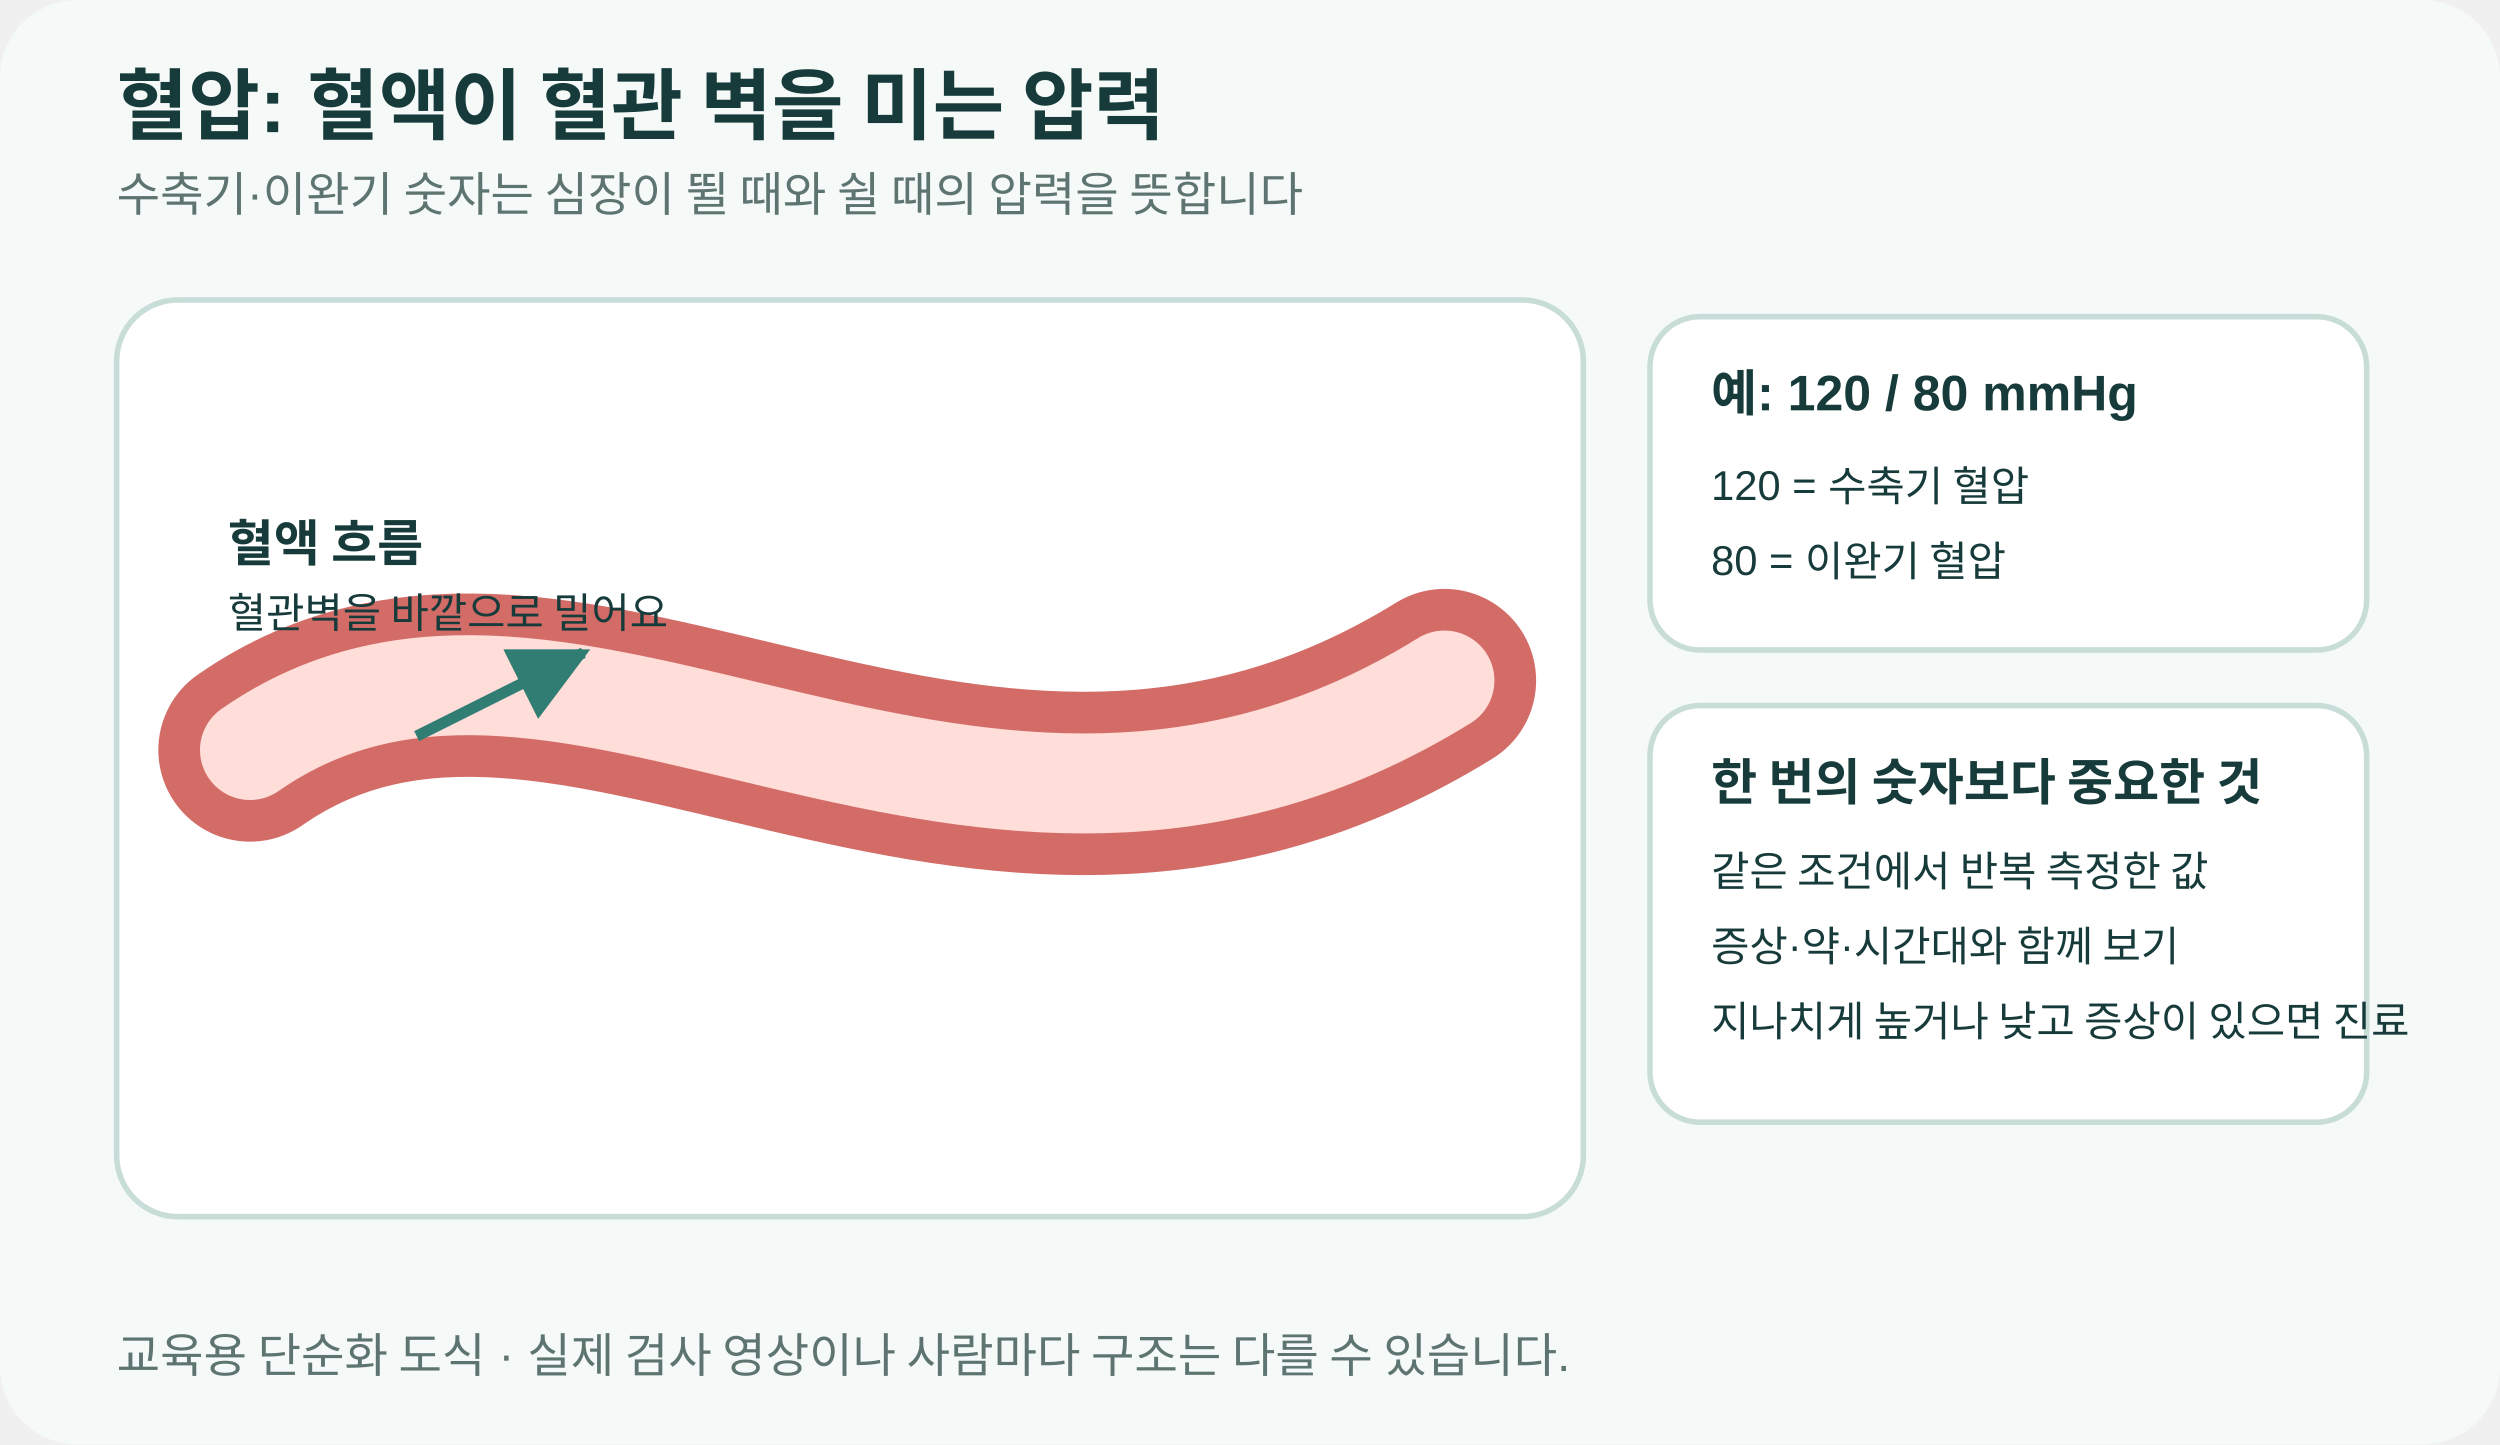
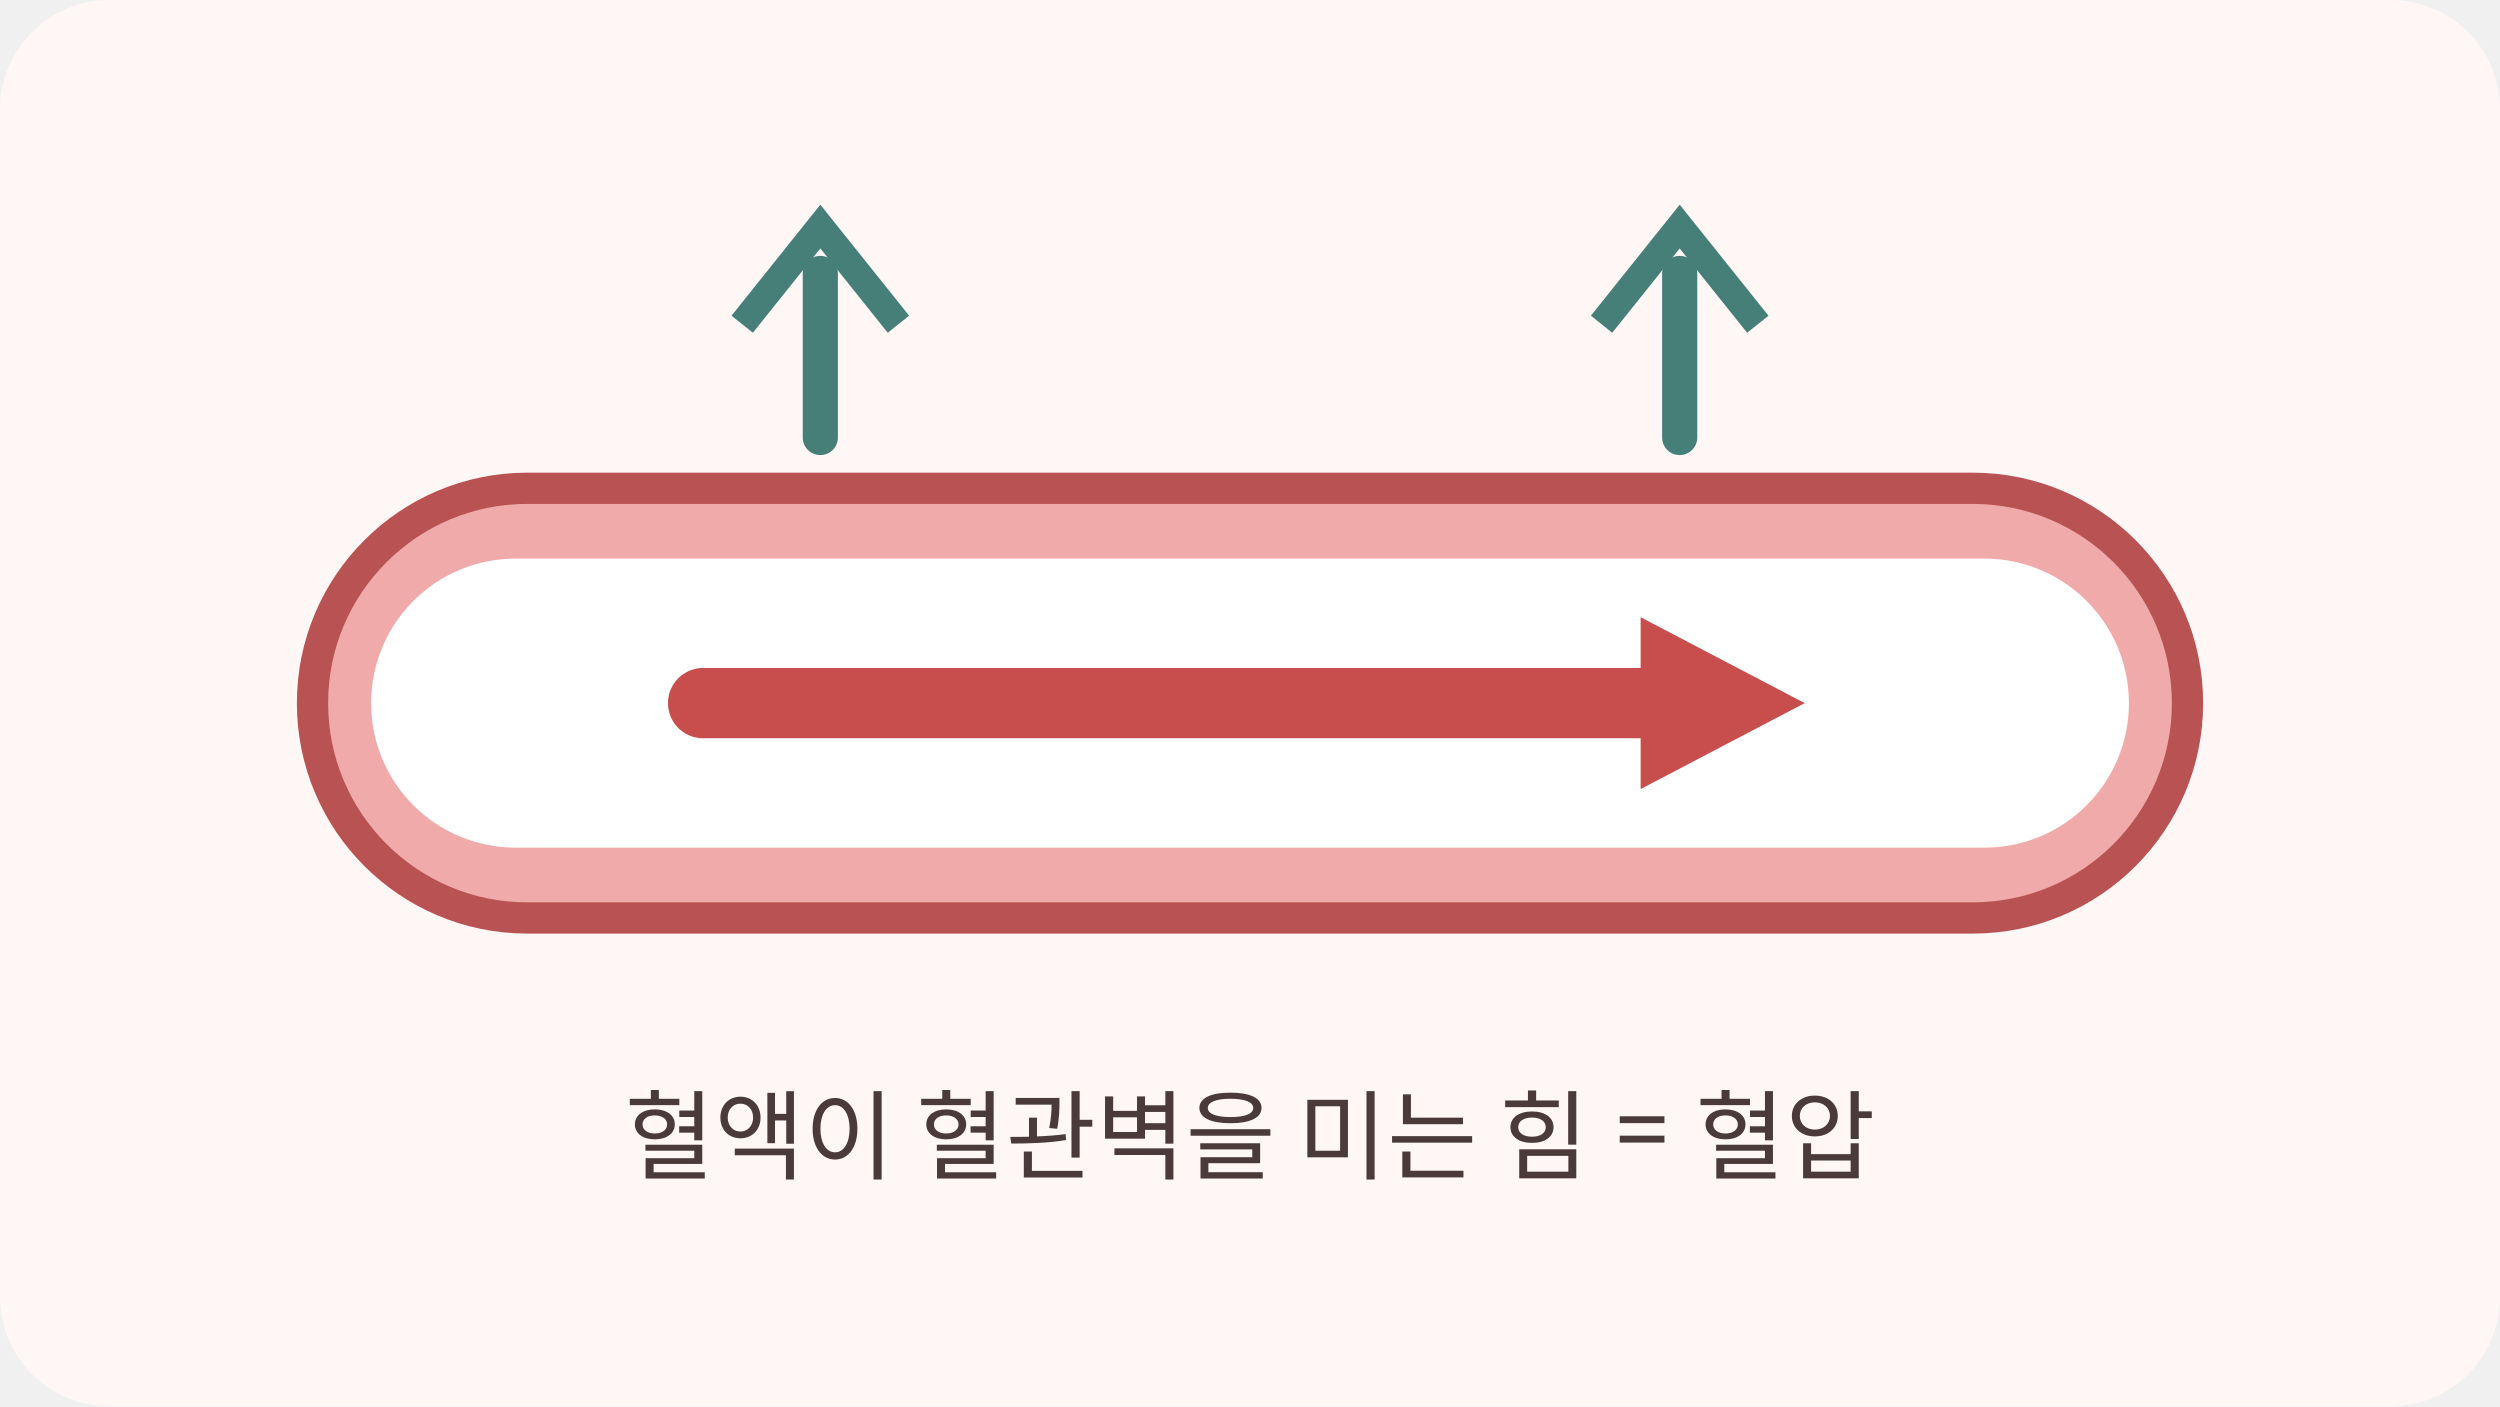
- <svg xmlns="http://www.w3.org/2000/svg" viewBox="0 0 900 520" role="img">
-   <rect width="900" height="520" rx="28" fill="#f5faf8" />
-   <style>text{font-family:Arial,"Noto Sans KR",sans-serif;fill:#173b3a}.t{font-size:28px;font-weight:700}.s{font-size:17px;fill:#5e7470}.l{font-size:18px;font-weight:700}.m{font-size:15px}.box{fill:#fff;stroke:#c9ddd8;stroke-width:2}.line{stroke:#5a7772;stroke-width:2;fill:none}.arrow{stroke:#2f7d73;stroke-width:4;fill:none;marker-end:url(#a)}.bone{fill:#f4dfb9;stroke:#9c7649;stroke-width:4}.cart{fill:#8fd3c7;stroke:#31796f;stroke-width:3}.soft{fill:#eaa49b;stroke:#9a5148;stroke-width:3}.organ{fill:#d97774;stroke:#8e4b49;stroke-width:4}.blue{fill:#8fc4df;stroke:#467a96;stroke-width:3}.green{fill:#9bd5c7;stroke:#3c7b70;stroke-width:3}.gold{fill:#f3c876;stroke:#9c7635;stroke-width:3}</style>
-   <defs>
-     <marker id="a" viewBox="0 0 10 10" refX="9" refY="5" markerWidth="7" markerHeight="7" orient="auto-start-reverse">
-       <path d="M0 0L10 5L0 10Z" fill="#2f7d73" />
-     </marker>
-   </defs>
-   <text x="42" y="48" class="t">혈압: 혈액이 혈관 벽을 미는 압력</text>
-   <text x="42" y="76" class="s">수축기·이완기 숫자는 심장이 뛸 때와 쉴 때의 압력을 뜻합니다</text>
-   <rect x="42" y="108" width="528" height="330" rx="22" class="box" />
-   <path d="M90 270 C205 190 350 350 520 245" stroke="#d36c67" stroke-width="66" fill="none" stroke-linecap="round" />
-   <path d="M90 270 C205 190 350 350 520 245" stroke="#ffddd8" stroke-width="36" fill="none" stroke-linecap="round" />
-   <path d="M150 265 L210 235" class="arrow" />
-   <text x="82" y="202" class="l">혈액 흐름</text>
-   <text x="82" y="226" class="m">혈관벽을 바깥으로 밀어요</text>
-   <rect x="594" y="114" width="258" height="120" rx="18" class="box" />
-   <text x="616" y="148" class="l">예: 120 / 80 mmHg</text>
-   <text x="616" y="180" class="m">120 = 수축기 혈압</text>
-   <text x="616" y="207" class="m">80 = 이완기 혈압</text>
-   <rect x="594" y="254" width="258" height="150" rx="18" class="box" />
-   <text x="616" y="288" class="l">한 번의 숫자보다 중요한 것</text>
-   <text x="616" y="319" class="m">같은 조건에서 반복 측정한 값</text>
-   <text x="616" y="346" class="m">증상·약·시간대와 함께 보기</text>
-   <text x="616" y="373" class="m">지나치게 높거나 낮고 증상이 있으면 진료</text>
-   <text x="42" y="494" class="s">교육용 단순화 도식 · 실제 검사 영상이나 사람마다 구조는 다를 수 있습니다.</text>
+ <svg xmlns="http://www.w3.org/2000/svg" viewBox="0 0 640 360" role="img" aria-labelledby="t d">
+   <rect width="640" height="360" rx="28" fill="#fff6f6" />
+   <rect x="80" y="125" width="480" height="110" rx="55" fill="#f0aaaa" stroke="#b95252" stroke-width="8" />
+   <rect x="95" y="143" width="450" height="74" rx="37" fill="#fff" />
+   <path d="M180 180h250" stroke="#c84e4e" stroke-width="18" stroke-linecap="round" />
+   <path d="M420 158l42 22-42 22z" fill="#c84e4e" />
+   <path d="M210 112v-42m220 42v-42" stroke="#467e78" stroke-width="9" stroke-linecap="round" />
+   <path d="M190 83l20-25 20 25m180 0l20-25 20 25" fill="none" stroke="#467e78" stroke-width="7" />
+   <text x="320" y="300" text-anchor="middle" font-family="sans-serif" font-size="25" fill="#4b3a3a">혈액이 혈관벽을 미는 힘 = 혈압</text>
</svg>
